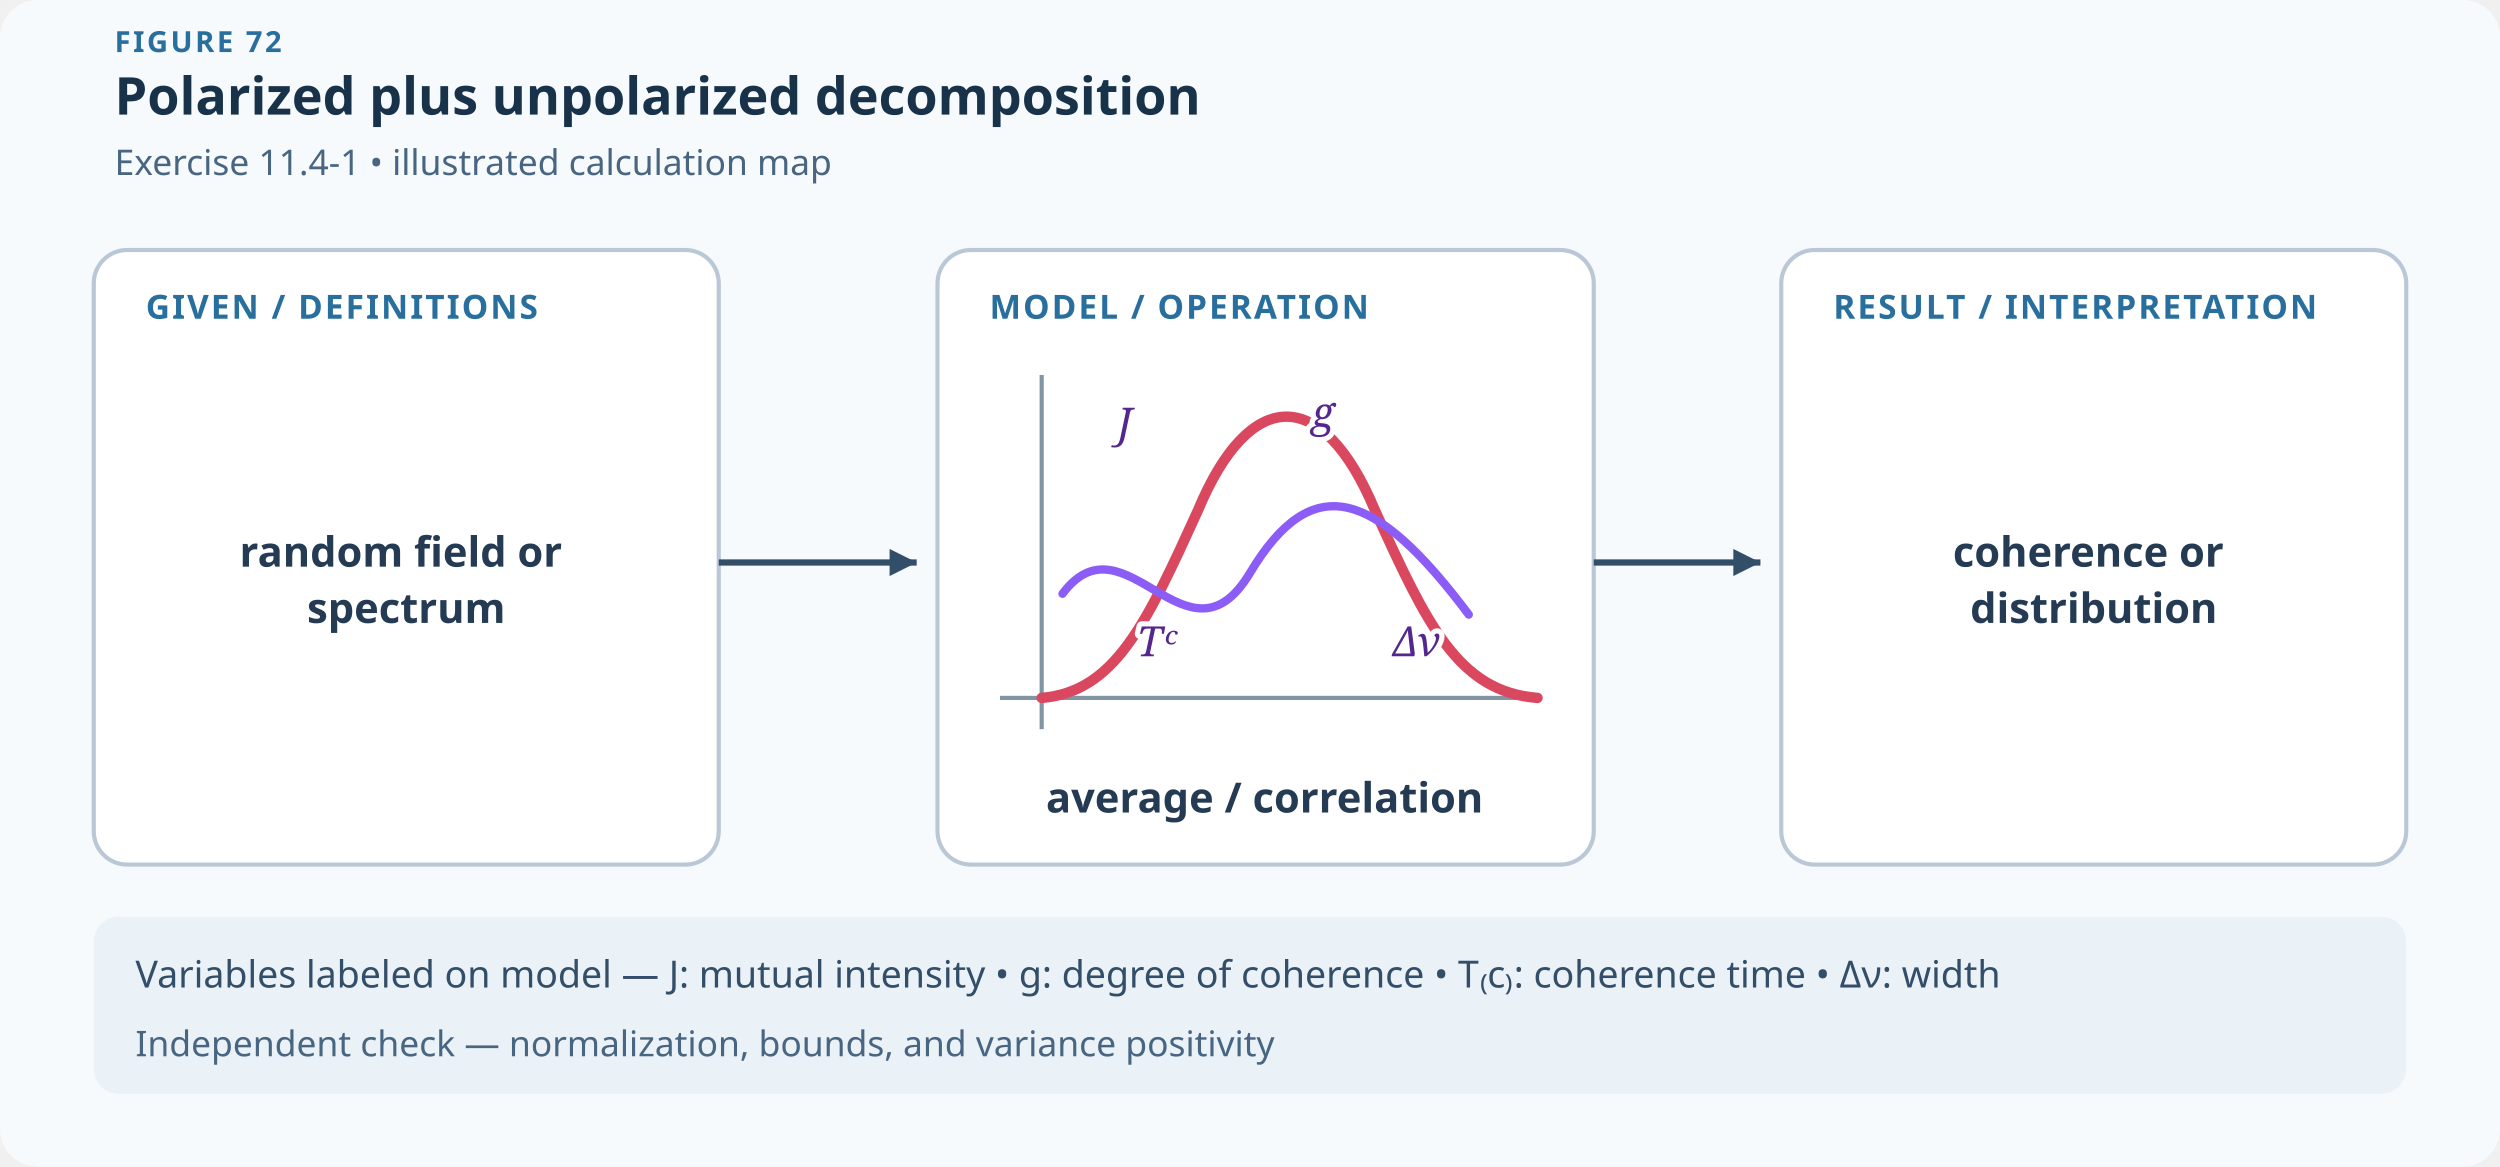
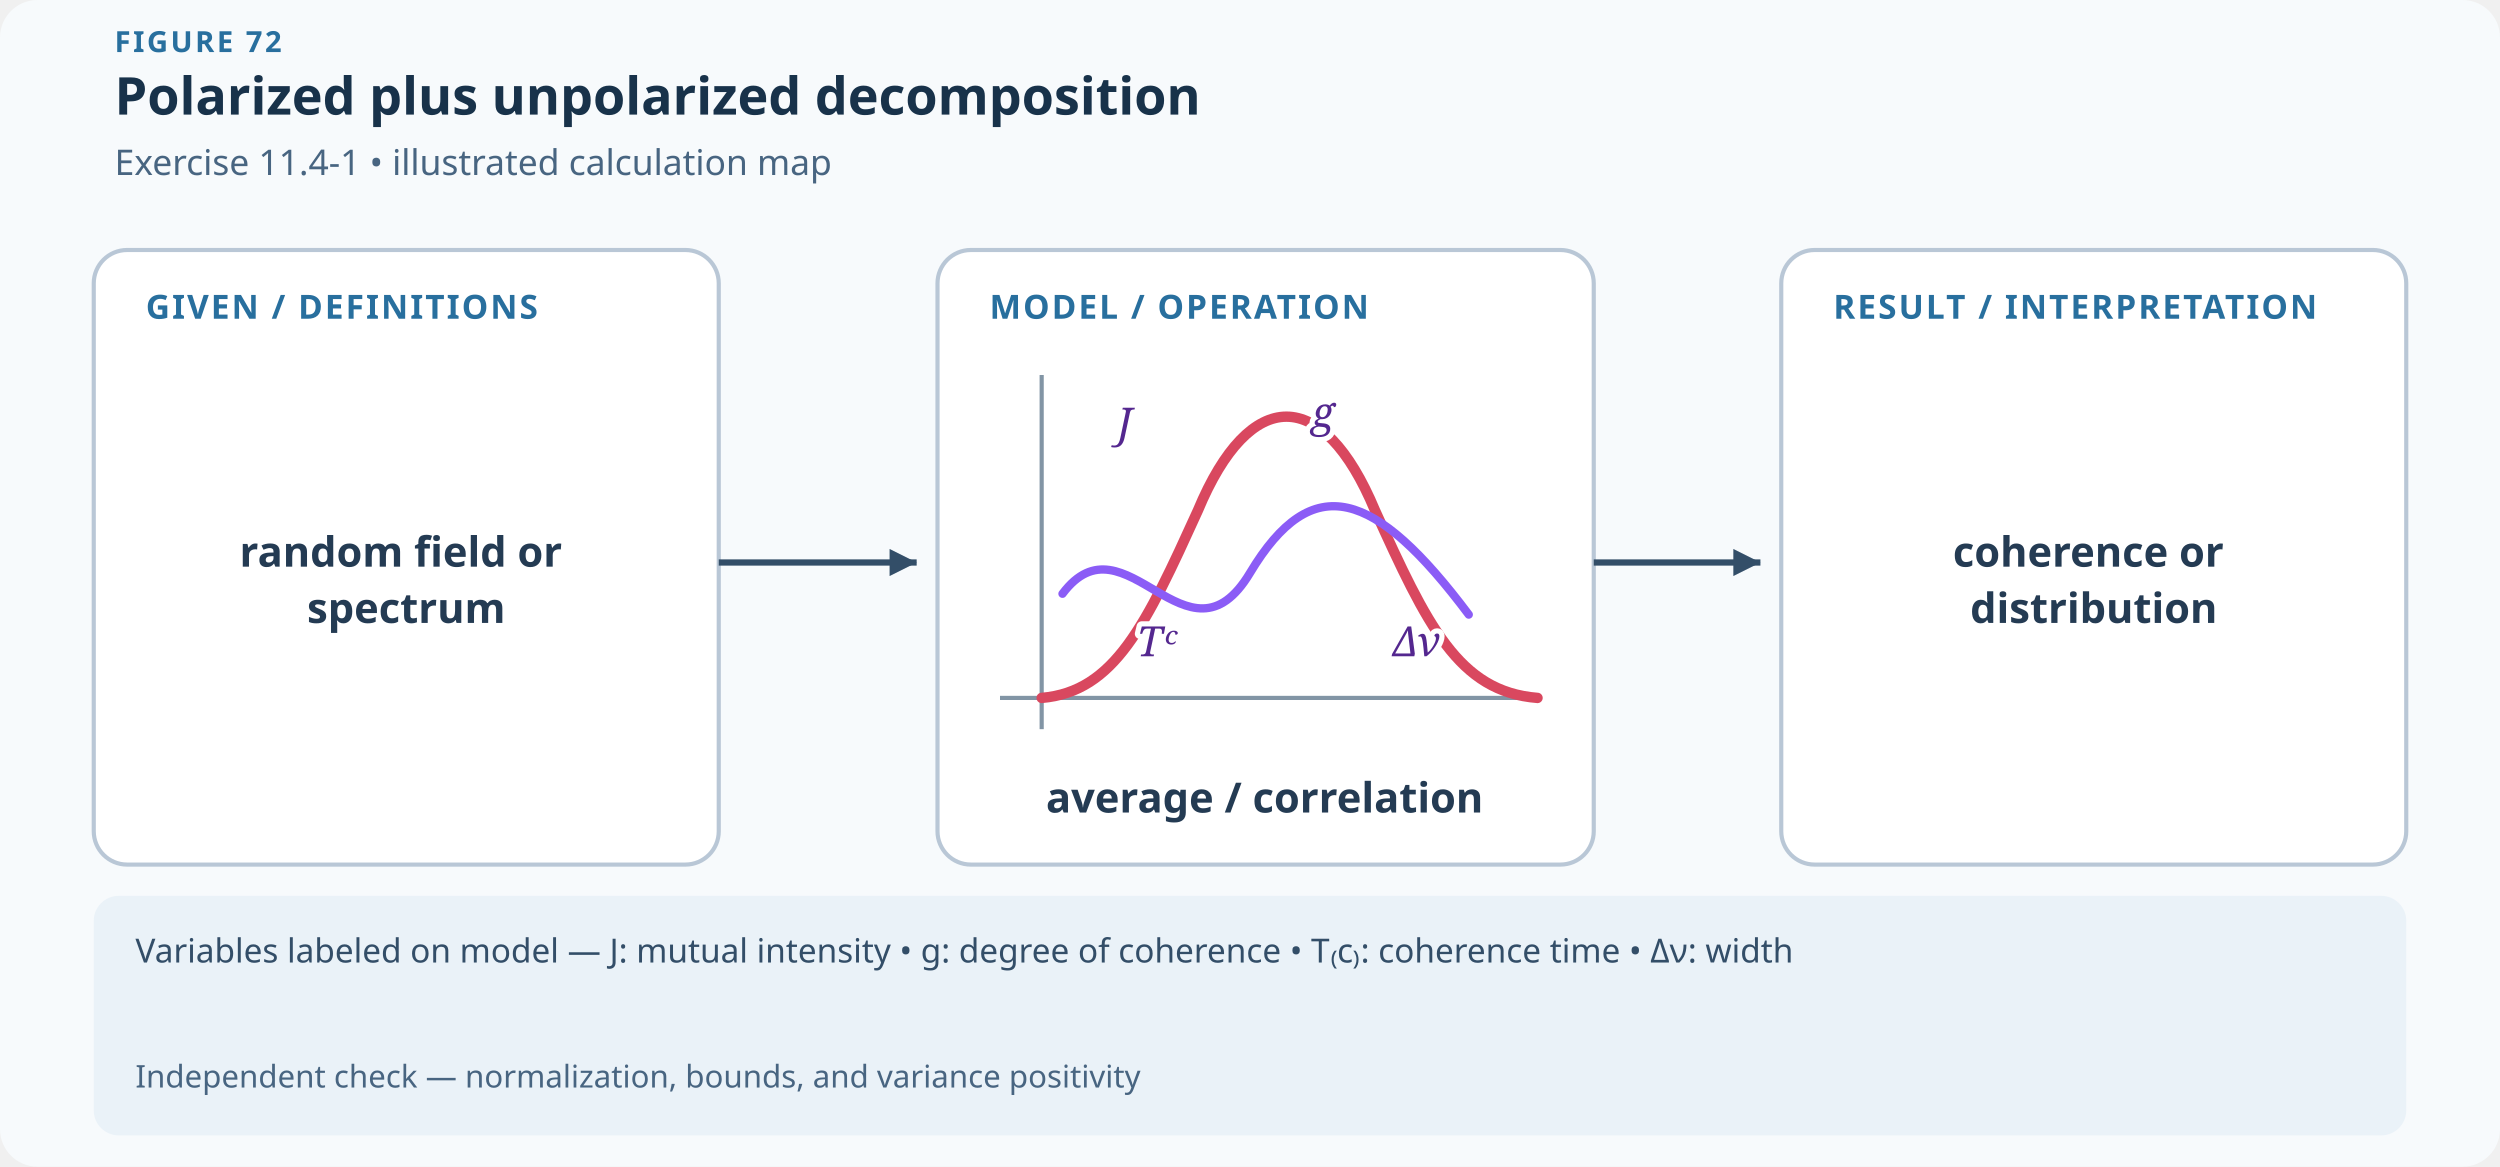
<svg xmlns="http://www.w3.org/2000/svg" width="1200" height="560" viewBox="0 0 1200 560" role="img" aria-labelledby="title desc" data-category="statistical" data-figure="72">
  <defs>
    <style>
-       .bg{fill:#f7fafc}.card{fill:#fff;stroke:#b9c7d6;stroke-width:2}.band{fill:#eaf2f8}.figureid{font:700 14px sans-serif;fill:#286f9e;letter-spacing:1.2px}.head{font:700 25px sans-serif;fill:#18324a}.sub{font:17px sans-serif;fill:#486581}.tag{font:700 16px sans-serif;fill:#286f9e;letter-spacing:1px}.label{font:700 20px sans-serif;fill:#243b53;text-anchor:middle}.legend{font:18px sans-serif;fill:#334e68}.check{font:17px sans-serif;fill:#486581}.accent{fill:none;stroke:#d9485f;stroke-width:5;stroke-linecap:round;stroke-linejoin:round}.accent2{fill:none;stroke:#8b5cf6;stroke-width:4;stroke-linecap:round;stroke-linejoin:round}.optic{fill:none;stroke:#286f9e;stroke-width:5}.thin{fill:none;stroke:#61788a;stroke-width:3}.axis{fill:none;stroke:#8295a5;stroke-width:2}.point{fill:#173f5f}.iconbox{fill:#edf7ff;stroke:#286f9e;stroke-width:3}.opticfill{fill:#286f9e}.layer1{fill:#d9ecff;stroke:#286f9e;stroke-width:2}.layer2{fill:#e7f7ee;stroke:#2b7a78;stroke-width:2}.icontext{font:italic 22px serif;fill:#6d28d9}.var{font:italic 20px serif;fill:#54278f;text-anchor:middle;paint-order:stroke;stroke:#fff;stroke-width:5px;stroke-linejoin:round}.smallvar{font-size:17px}.callout{fill:none;stroke:#54278f;stroke-width:2}.tick{fill:none;stroke:#54278f;stroke-width:2}.flow{stroke:#334e68;stroke-width:3;marker-end:url(#arrow)}
+       .bg{fill:#f7fafc}.card{fill:#fff;stroke:#b9c7d6;stroke-width:2}.band{fill:#eaf2f8}.figureid{font:700 14px sans-serif;fill:#286f9e;letter-spacing:1.2px}.head{font:700 25px sans-serif;fill:#18324a}.sub{font:17px sans-serif;fill:#486581}.tag{font:700 16px sans-serif;fill:#286f9e;letter-spacing:1px}.label{font:700 20px sans-serif;fill:#243b53;text-anchor:middle}.legend{font:16px sans-serif;fill:#334e68}.check{font:15px sans-serif;fill:#486581}.accent{fill:none;stroke:#d9485f;stroke-width:5;stroke-linecap:round;stroke-linejoin:round}.accent2{fill:none;stroke:#8b5cf6;stroke-width:4;stroke-linecap:round;stroke-linejoin:round}.optic{fill:none;stroke:#286f9e;stroke-width:5}.thin{fill:none;stroke:#61788a;stroke-width:3}.axis{fill:none;stroke:#8295a5;stroke-width:2}.point{fill:#173f5f}.iconbox{fill:#edf7ff;stroke:#286f9e;stroke-width:3}.opticfill{fill:#286f9e}.layer1{fill:#d9ecff;stroke:#286f9e;stroke-width:2}.layer2{fill:#e7f7ee;stroke:#2b7a78;stroke-width:2}.icontext{font:italic 22px serif;fill:#6d28d9}.var{font:italic 20px serif;fill:#54278f;text-anchor:middle;paint-order:stroke;stroke:#fff;stroke-width:5px;stroke-linejoin:round}.smallvar{font-size:17px}.annotation{font:14px sans-serif;fill:#486581;text-anchor:middle;paint-order:stroke;stroke:#fff;stroke-width:4px}.callout{fill:none;stroke:#54278f;stroke-width:2}.tick{fill:none;stroke:#54278f;stroke-width:2}.flow{stroke:#334e68;stroke-width:3;marker-end:url(#arrow)}
    </style>
    <marker id="arrow" markerUnits="userSpaceOnUse" markerWidth="13" markerHeight="13" refX="13" refY="6.5" orient="auto">
      <path d="M0,0 L13,6.5 L0,13 Z" fill="#334e68" />
    </marker>
  </defs>
  <rect class="bg" width="1200" height="560" rx="18" />
  <text class="figureid" x="55" y="25">FIGURE 72</text>
  <text class="head" x="55" y="55">Polarized plus unpolarized decomposition</text>
  <text class="sub" x="55" y="84">Exercise 11.4-1 • illustrated calculation map</text>
  <rect class="card" x="45" y="120" width="300" height="295" rx="16" />
  <rect class="card" x="450" y="120" width="315" height="295" rx="16" />
  <rect class="card" x="855" y="120" width="300" height="295" rx="16" />
  <text class="tag" x="70" y="153">GIVEN / DEFINITIONS</text>
  <text class="tag" x="475" y="153">MODEL / OPERATION</text>
  <text class="tag" x="880" y="153">RESULT / INTERPRETATION</text>
  <text class="label" x="195">
    <tspan x="195" y="272">random field or</tspan>
    <tspan x="195" y="299">spectrum</tspan>
  </text>
  <text class="label" x="607">
    <tspan x="607" y="390">average / correlation</tspan>
  </text>
  <text class="label" x="1005">
    <tspan x="1005" y="272">coherence or</tspan>
    <tspan x="1005" y="299">distribution</tspan>
  </text>
  <line class="flow" x1="345" y1="270" x2="440" y2="270" />
  <line class="flow" x1="765" y1="270" x2="845" y2="270" />
  <path class="axis" d="M480 335 H738 M500 350 V180" />
  <path class="accent" d="M500 335 C535 332 550 300 575 245 C600 185 635 185 660 245 C685 300 700 332 738 335" />
  <path class="accent2" d="M510 285 C540 245 570 325 600 275 S660 235 705 295" />
  <g id="variable-labels">
    <text class="var" x="540" y="210">J</text>
    <text class="var" x="635" y="205">g</text>
    <text class="var" x="555" y="315">Tᶜ</text>
    <text class="var" x="680" y="315">Δν</text>
  </g>
-   <rect class="band" x="45" y="440" width="1110" height="85" rx="12" />
-   <text class="legend" x="65" y="474">Variables labeled on model — J: mutual intensity • g: degree of coherence • T₍c₎: coherence time • Δν: width</text>
-   <text class="check" x="65" y="507">Independent check — normalization, bounds, and variance positivity</text>
+   <rect class="band" x="45" y="430" width="1110" height="115" rx="12" />
+   <text class="legend" x="65">
+     <tspan x="65" y="462">Variables labeled on model — J: mutual intensity • g: degree of coherence • T₍c₎: coherence time • Δν: width</tspan>
+   </text>
+   <text class="check" x="65">
+     <tspan x="65" y="522">Independent check — normalization, bounds, and variance positivity</tspan>
+   </text>
</svg>
